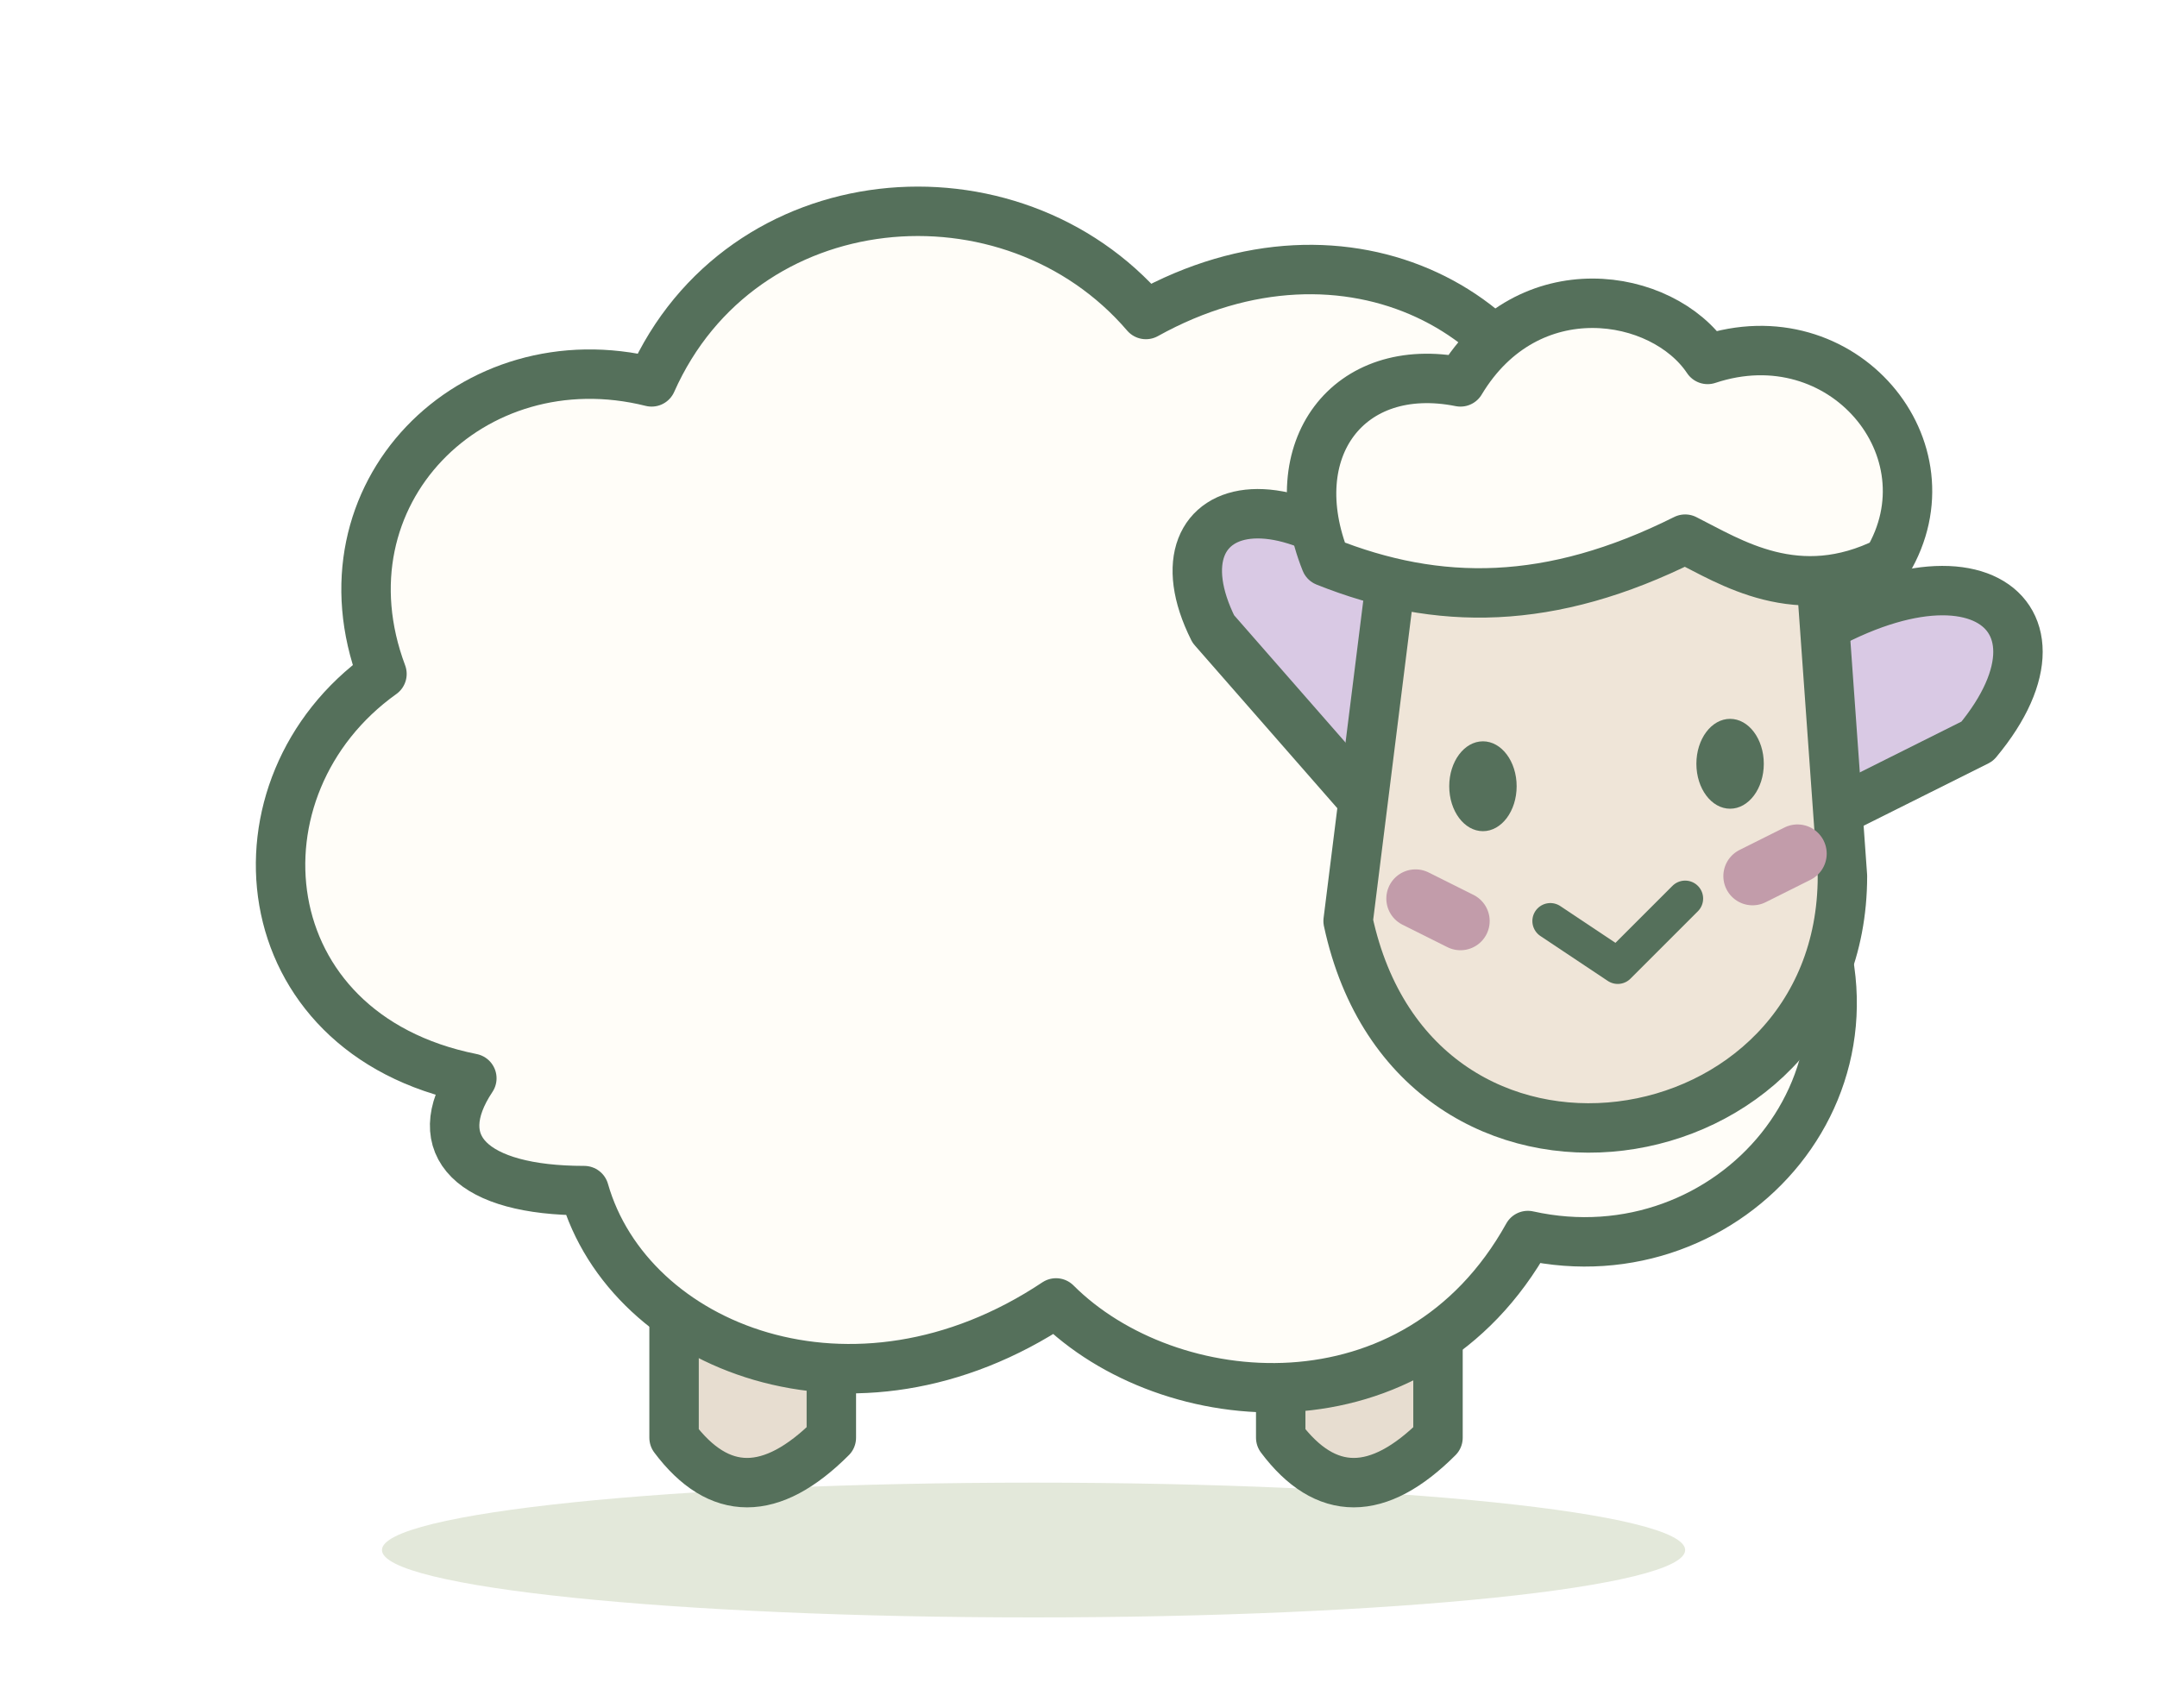
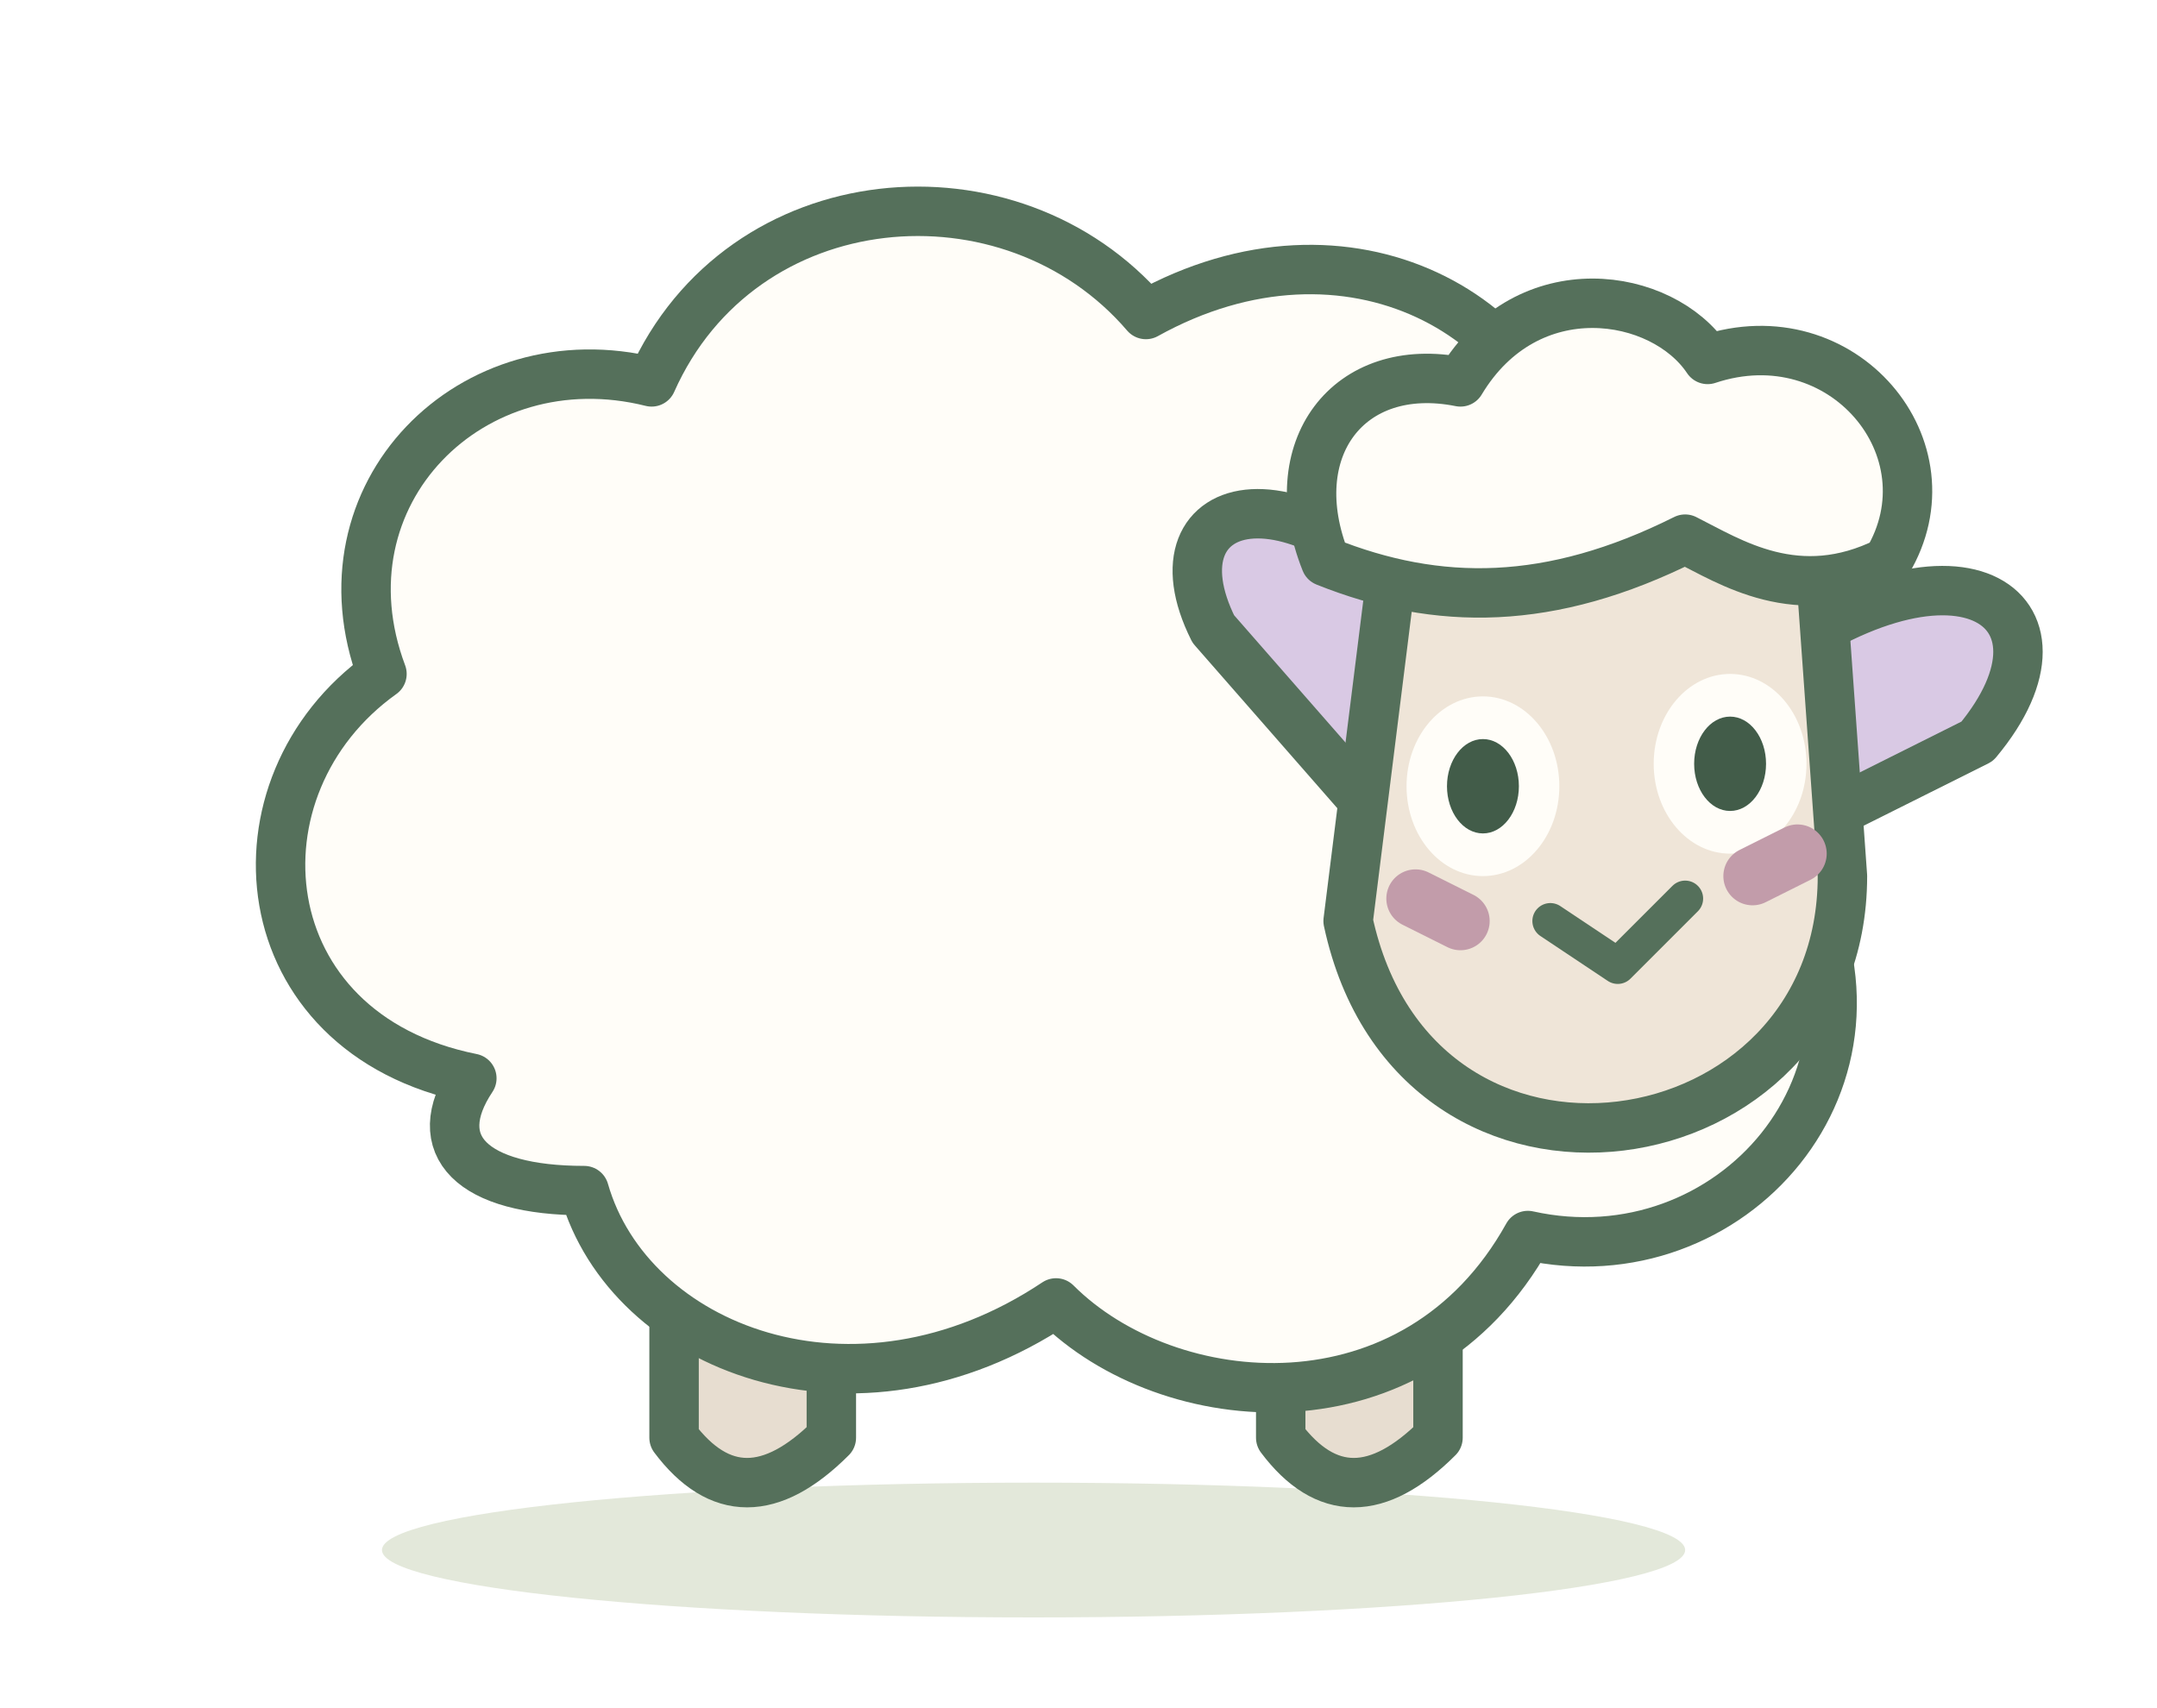
<svg xmlns="http://www.w3.org/2000/svg" viewBox="0 0 96 76" fill="none" stroke="#55705b" stroke-width="2.2" stroke-linecap="round" stroke-linejoin="round">
  <ellipse cx="46" cy="69" rx="29" ry="3" fill="#e3e8da" stroke="none" />
-   <path d="M30 52v12q3 4 7 0V54m20-1v11q3 4 7 0V51" fill="#e7ddd0" />
-   <path d="M21 48c-10-2-11-13-4-18-3-8 4-15 12-13 4-9 16-10 22-3 9-5 18 0 19 8 10 1 14 10 10 17 5 9-3 18-12 16-5 9-16 8-21 3-9 6-19 2-21-5-5 0-7-2-5-5Z" fill="#fffdf8" />
-   <g class="sheep-head">
-     <path d="M65 29c-7-9-14-7-11-1l7 8m17-6c9-7 15-3 10 3l-8 4" fill="#d9c9e4" />
-     <path d="M62 25c2-6 14-7 19 0l1 14c0 13-19 16-22 2Z" fill="#efe5d8" />
-     <path d="M59 25c-2-5 1-9 6-8 3-5 9-4 11-1 6-2 11 4 8 9-4 2-7 0-9-1-6 3-11 3-16 1Z" fill="#fffdf8" />
-     <g class="sheep-eyes" fill="#55705b" stroke="none">
-       <ellipse cx="66" cy="35" rx="1.5" ry="2" />
-       <ellipse cx="77" cy="34" rx="1.5" ry="2" />
+   <g class="sheep-body">
+     <path d="M30 52v12q3 4 7 0V54m20-1v11q3 4 7 0V51" fill="#e7ddd0" />
+     <path d="M21 48c-10-2-11-13-4-18-3-8 4-15 12-13 4-9 16-10 22-3 9-5 18 0 19 8 10 1 14 10 10 17 5 9-3 18-12 16-5 9-16 8-21 3-9 6-19 2-21-5-5 0-7-2-5-5Z" fill="#fffdf8" />
+     <g class="sheep-look">
+       <g class="sheep-head">
+         <path d="M65 29c-7-9-14-7-11-1l7 8m17-6c9-7 15-3 10 3l-8 4" fill="#d9c9e4" />
+         <path d="M62 25c2-6 14-7 19 0l1 14c0 13-19 16-22 2Z" fill="#efe5d8" />
+         <path d="M59 25c-2-5 1-9 6-8 3-5 9-4 11-1 6-2 11 4 8 9-4 2-7 0-9-1-6 3-11 3-16 1Z" fill="#fffdf8" />
+         <g class="sheep-eyes" stroke="none">
+           <ellipse cx="66" cy="35" rx="3.4" ry="4" fill="#fffdf8" />
+           <ellipse cx="77" cy="34" rx="3.4" ry="4" fill="#fffdf8" />
+           <g class="sheep-pupils" fill="#425c49">
+             <ellipse cx="66" cy="35" rx="1.6" ry="2.1" />
+             <ellipse cx="77" cy="34" rx="1.6" ry="2.1" />
+           </g>
+         </g>
+         <path class="sheep-happy-eyes" d="M63 36q3-4 6 0m5-1q3-4 6 0" opacity="0" stroke-width="1.6" />
+         <path class="sheep-sleep-eyes" d="m63 36 6 0m5-1 6 0" opacity="0" stroke-width="1.6" />
+         <path d="m69 41 3 2 3-3" stroke-width="1.6" />
+         <path d="m63 40 2 1m13-2 2-1" stroke="#c29caa" stroke-width="2.6" />
+       </g>
    </g>
-     <path d="m69 41 3 2 3-3" stroke-width="1.6" />
-     <path d="m63 40 2 1m13-2 2-1" stroke="#c29caa" stroke-width="2.6" />
  </g>
+   <path class="sheep-heart" d="M47 14c-9-7-10-13-5-14 3-1 5 2 5 2s3-3 6-2c5 2 3 8-6 14Z" fill="#c298b3" stroke="none" opacity="0" />
+   <text class="sheep-zzz" x="80" y="16" fill="#9a86aa" stroke="none" font-size="12" font-family="Georgia,serif" opacity="0">z</text>
  <g class="sheep-spark" stroke="#a58abb" opacity="0">
    <path d="M88 10v8m-4-4h8M49 5v6m-3-3h6" />
  </g>
</svg>
